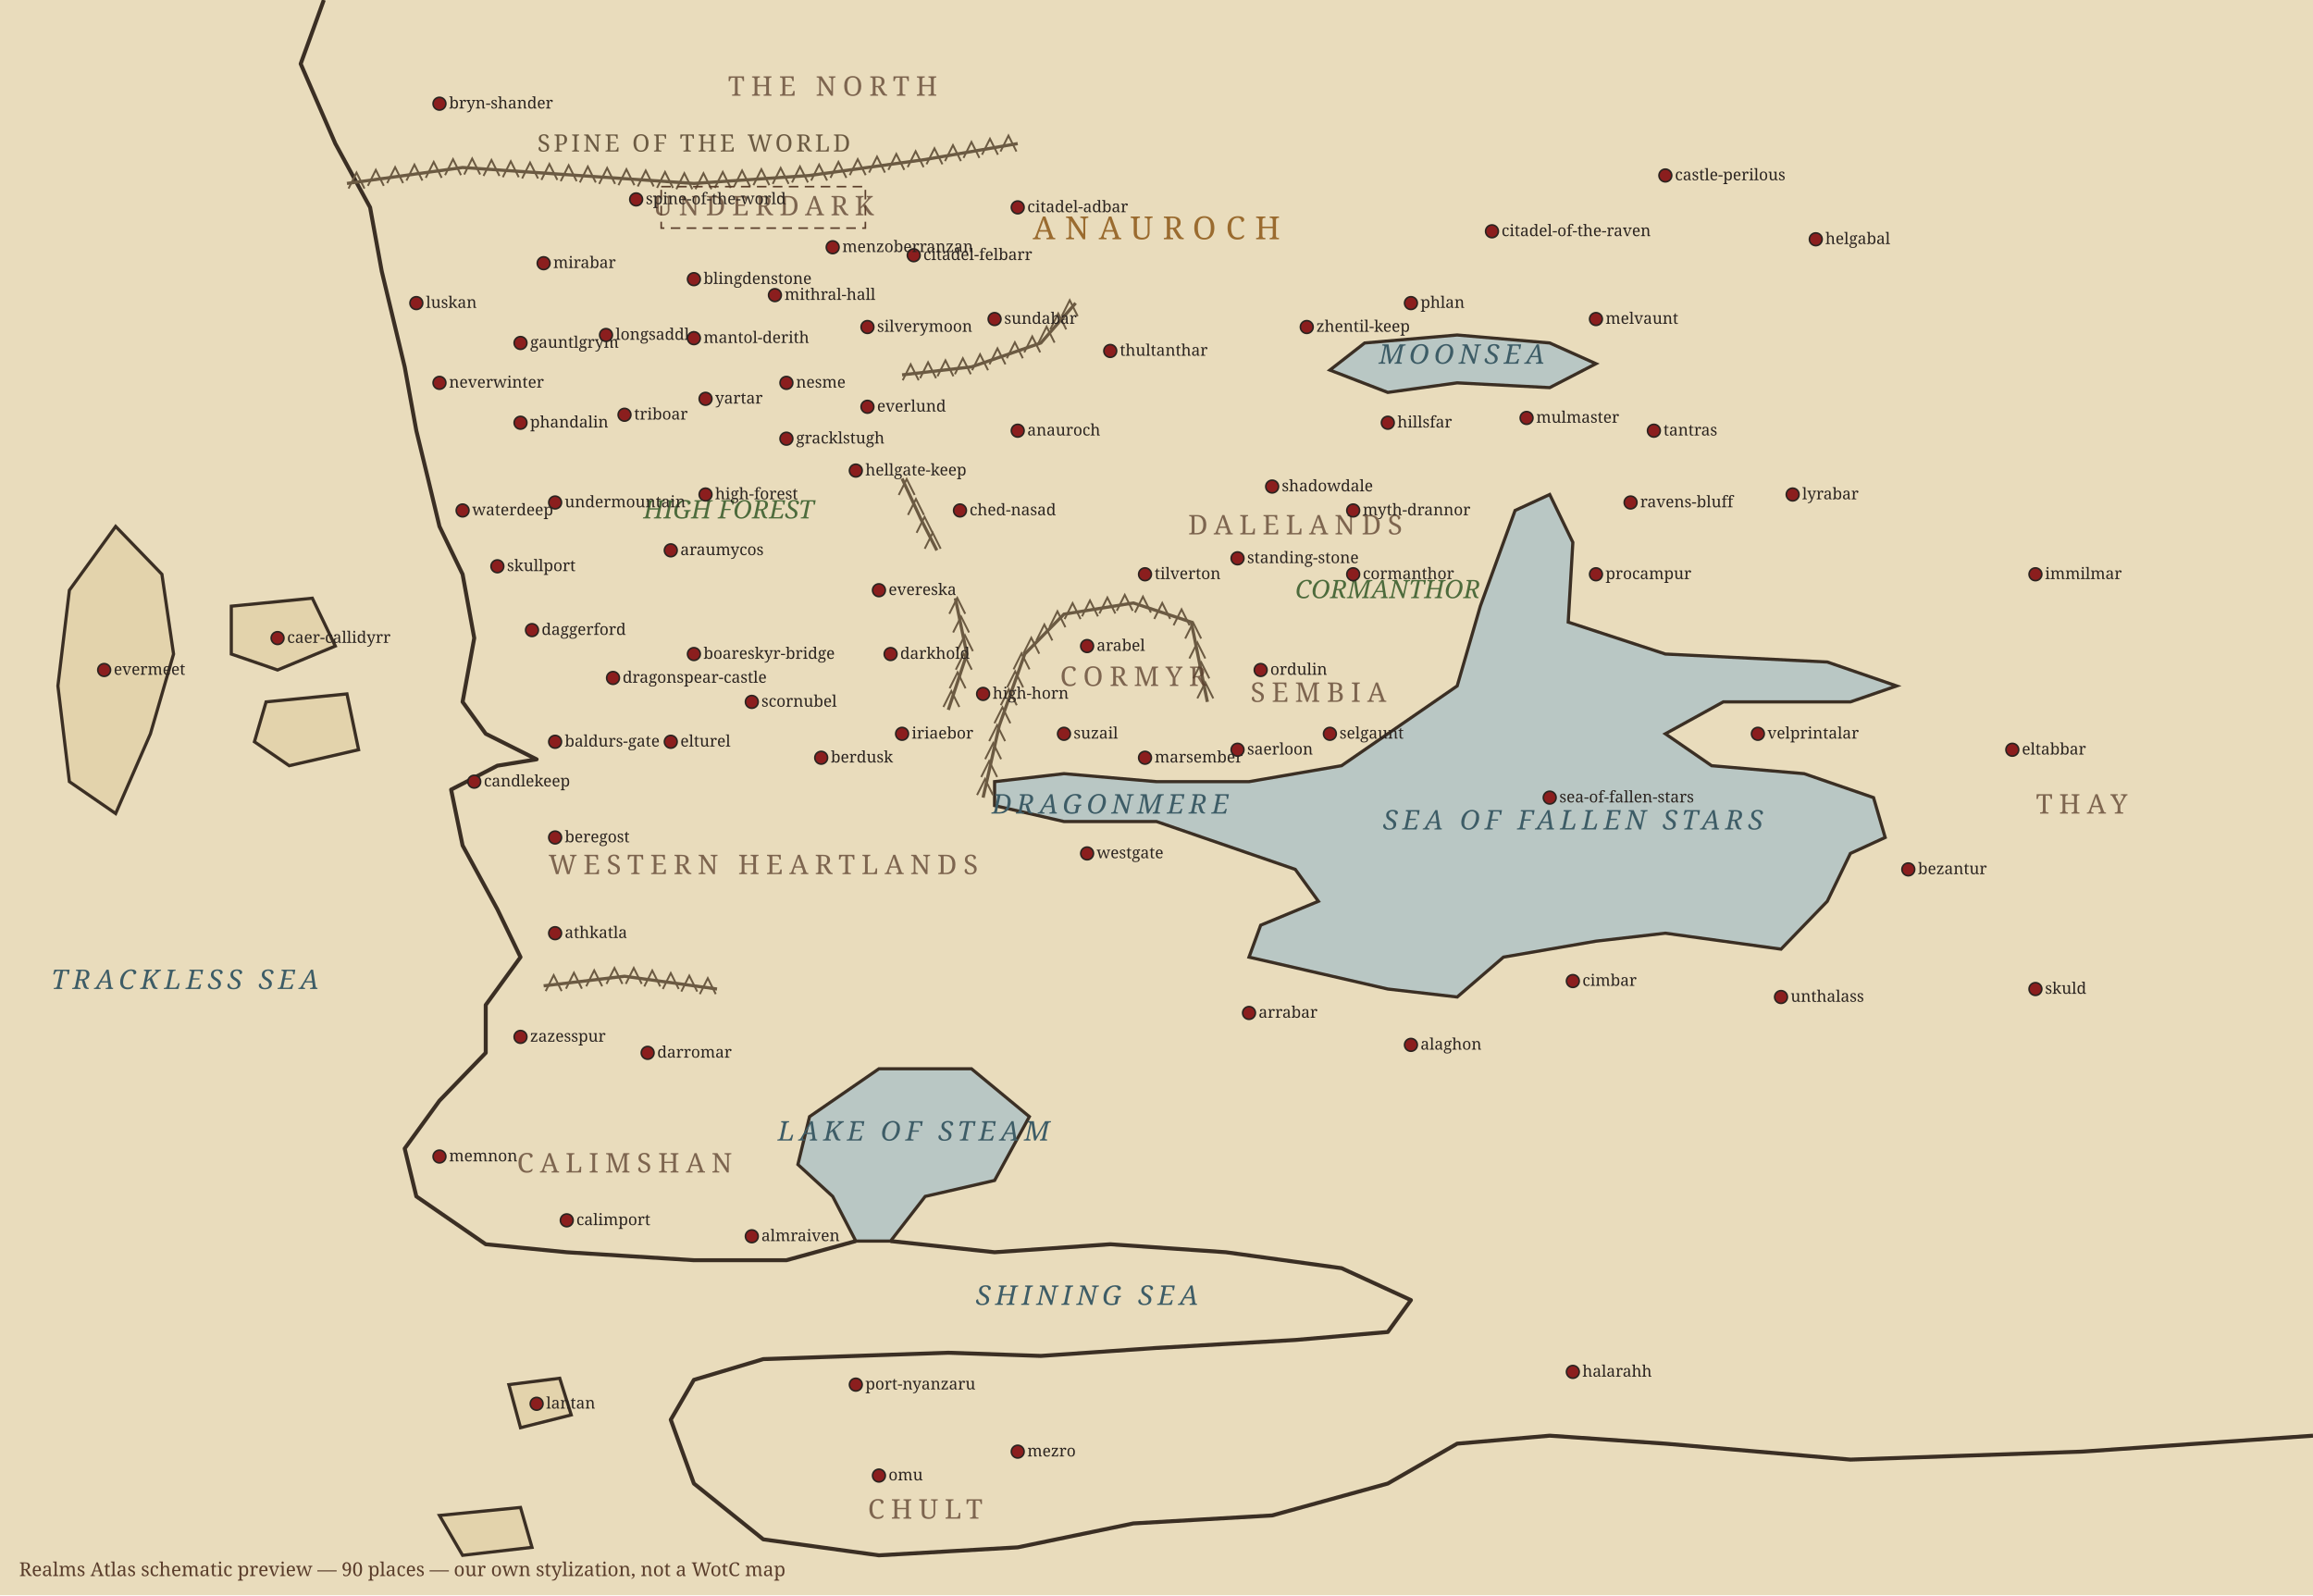
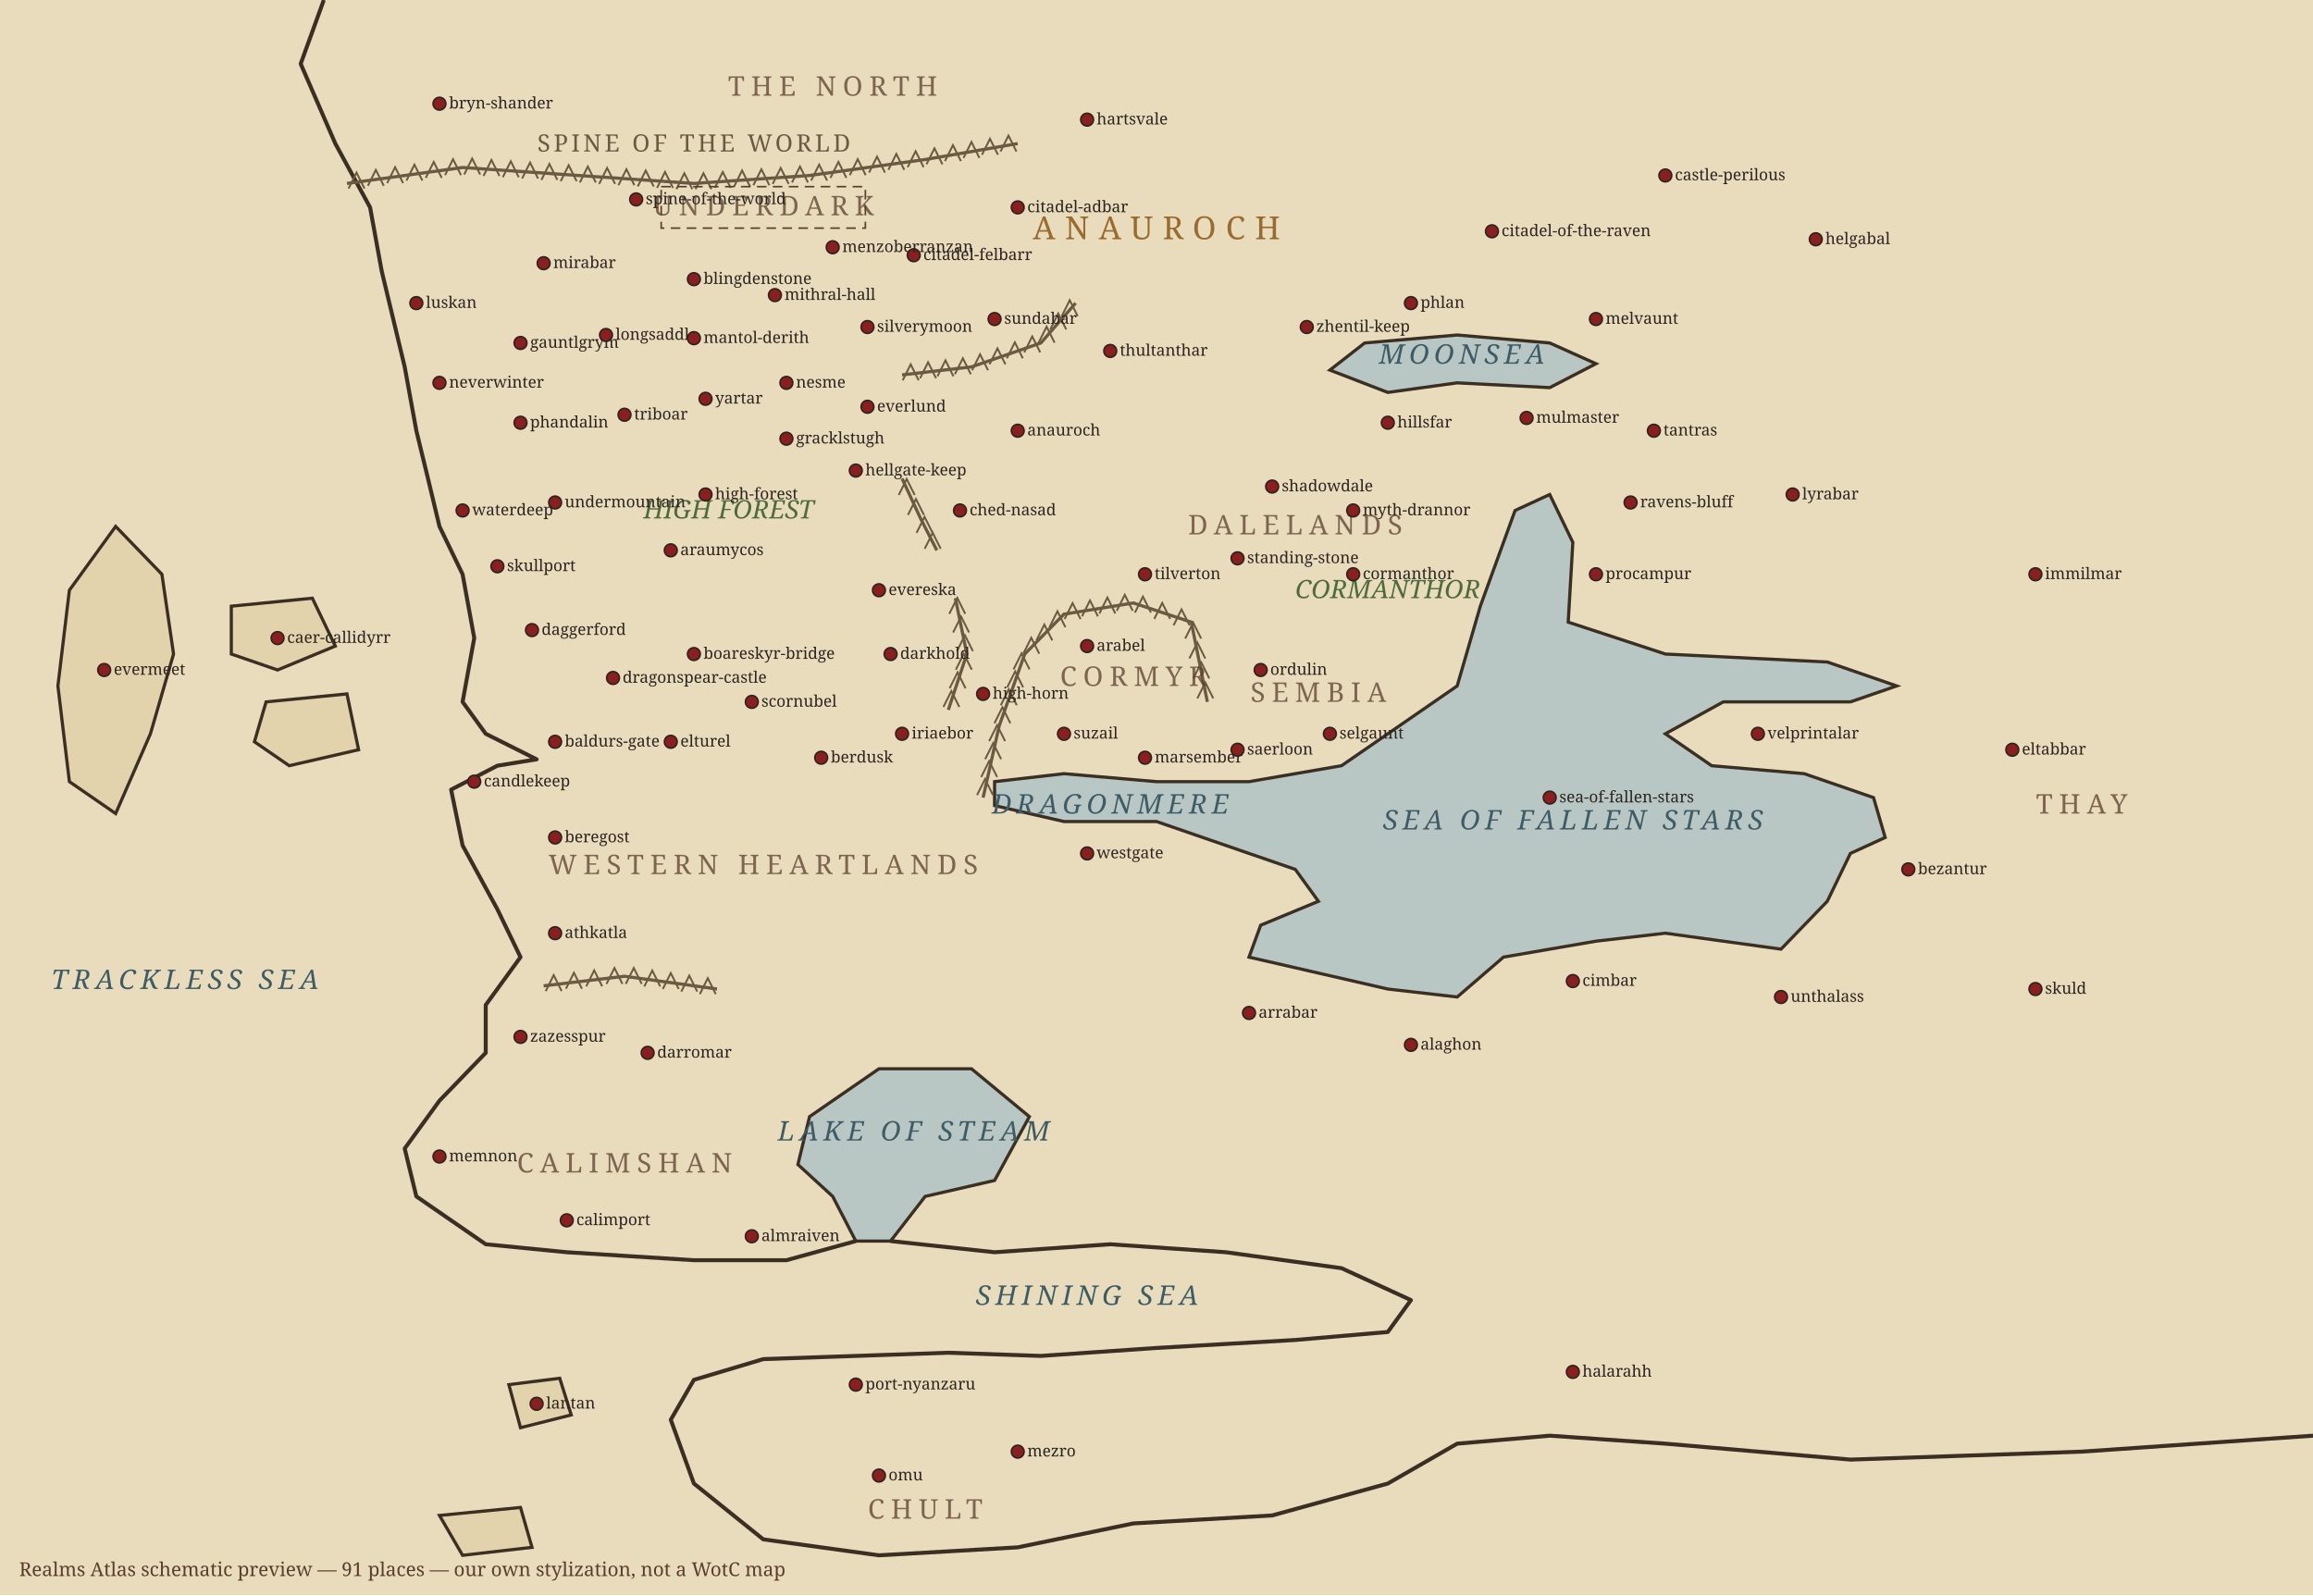
<svg xmlns="http://www.w3.org/2000/svg" viewBox="0 0 1450 1000" width="1450" height="1000" font-family="Georgia, serif">
  <defs>
    <pattern id="hatch" width="6" height="6" patternUnits="userSpaceOnUse" patternTransform="rotate(45)">
      <line x1="0" y1="0" x2="0" y2="6" stroke="#7a6a50" stroke-width="1" />
    </pattern>
  </defs>
  <rect width="1450" height="1000" fill="#e9dcbc" />
  <g id="coast">
    <polyline data-name="Sword Coast (Icewind Dale to Calimshan)" points="203,0 188.5,40 210.2,90 232,130 239.3,170 246.5,200 253.7,230 261,270 268.3,300 275.5,330 290,360 297.3,400 290,440 304.5,460 336.4,476 311.8,480 282.8,495 290,530 311.8,570 326.3,600 304.5,630 304.5,660 275.5,690 253.7,720 261,750 304.5,780 355.3,785 435,790 493,790 536.5,778" fill="none" stroke="#3b2f24" stroke-width="2.5" stroke-linejoin="round" />
    <polyline data-name="Shining Sea shore, Chultan peninsula, and the Great Sea coast east to Halruaa" points="558.3,778 623.5,785 696,780 768.5,785 841,795 884.5,815 870,835 812,840 725,845 652.5,850 594.5,848 536.5,850 478.5,852 435,865 420.5,890 435,930 478.5,965 551,975 638,970 710.5,955 797.5,950 870,930 913.5,905 971.5,900 1044,905 1160,915 1305,910 1450,900" fill="none" stroke="#3b2f24" stroke-width="2.5" stroke-linejoin="round" />
    <polygon data-name="Sea of Fallen Stars (with Dragonmere, Dragon Reach, Aglarond, Alamber Sea, Vilhon Reach)" points="623.5,490 667,485 725,490 783,490 841,480 870,460 913.5,430 928,380 949.8,320 971.5,310 986,340 983.1,390 1044,410 1145.5,415 1189,430 1160,440 1080.3,440 1044,460 1073,480 1131,485 1174.5,500 1181.8,525 1160,535 1145.5,565 1116.5,595 1044,585 1000.5,590 942.5,600 913.5,625 870,620 826.5,610 783,600 790.3,580 826.5,565 812,545 768.5,530 725,515 667,515 623.5,505 623.5,490" fill="#b9c7c4" stroke="#3b2f24" stroke-width="2" />
    <polygon data-name="Moonsea" points="833.7,232 855.5,215 913.5,210 971.5,215 1000.5,228 971.5,243 913.5,240 870,246 833.7,232" fill="#b9c7c4" stroke="#3b2f24" stroke-width="2" />
    <polygon data-name="Lake of Steam" points="507.5,700 551,670 609,670 645.3,700 623.5,740 580,750 558.3,778 536.5,778 522,750 500.2,730 507.5,700" fill="#b9c7c4" stroke="#3b2f24" stroke-width="2" />
    <polygon data-name="Evermeet" points="72.5,330 101.5,360 108.8,410 94.3,460 72.5,510 43.5,490 36.3,430 43.5,370 72.5,330" fill="#e3d3ac" stroke="#3b2f24" stroke-width="2" />
    <polygon data-name="Moonshaes: Alaron" points="145,380 195.8,375 210.2,405 174,420 145,410 145,380" fill="#e3d3ac" stroke="#3b2f24" stroke-width="2" />
    <polygon data-name="Moonshaes: Gwynneth" points="166.8,440 217.5,435 224.8,470 181.3,480 159.5,465 166.8,440" fill="#e3d3ac" stroke="#3b2f24" stroke-width="2" />
    <polygon data-name="Lantan" points="319,868 350.9,864 358.1,887 326.3,895 319,868" fill="#e3d3ac" stroke="#3b2f24" stroke-width="2" />
    <polygon data-name="Nimbral" points="275.5,950 326.3,945 333.5,970 290,975 275.5,950" fill="#e3d3ac" stroke="#3b2f24" stroke-width="2" />
  </g>
  <g id="ranges">
    <polyline data-name="Spine of the World" points="217.5,115 290,105 362.5,110 435,115 507.5,110 580,100 638,90" fill="none" stroke="#6b5a42" stroke-width="2" />
    <path d="M218.5,118.2 L223.5,108.2 L228.5,118.2" fill="none" stroke="#6b5a42" stroke-width="1.2" />
    <path d="M230.6,116.5 L235.6,106.5 L240.6,116.5" fill="none" stroke="#6b5a42" stroke-width="1.2" />
    <path d="M242.7,114.8 L247.7,104.8 L252.7,114.8" fill="none" stroke="#6b5a42" stroke-width="1.2" />
    <path d="M254.8,113.2 L259.8,103.2 L264.8,113.2" fill="none" stroke="#6b5a42" stroke-width="1.2" />
    <path d="M266.9,111.5 L271.9,101.5 L276.9,111.5" fill="none" stroke="#6b5a42" stroke-width="1.2" />
    <path d="M279.0,109.8 L284,99.8 L289.0,109.8" fill="none" stroke="#6b5a42" stroke-width="1.2" />
    <path d="M291.0,109.4 L296,99.4 L301.0,109.4" fill="none" stroke="#6b5a42" stroke-width="1.2" />
    <path d="M303.1,110.3 L308.1,100.3 L313.1,110.3" fill="none" stroke="#6b5a42" stroke-width="1.2" />
    <path d="M315.2,111.1 L320.2,101.1 L325.2,111.1" fill="none" stroke="#6b5a42" stroke-width="1.2" />
    <path d="M327.3,111.9 L332.3,101.9 L337.3,111.9" fill="none" stroke="#6b5a42" stroke-width="1.2" />
    <path d="M339.4,112.8 L344.4,102.8 L349.4,112.8" fill="none" stroke="#6b5a42" stroke-width="1.2" />
    <path d="M351.5,113.6 L356.5,103.6 L361.5,113.6" fill="none" stroke="#6b5a42" stroke-width="1.2" />
    <path d="M363.5,114.4 L368.5,104.4 L373.5,114.4" fill="none" stroke="#6b5a42" stroke-width="1.2" />
    <path d="M375.6,115.3 L380.6,105.3 L385.6,115.3" fill="none" stroke="#6b5a42" stroke-width="1.2" />
    <path d="M387.7,116.1 L392.7,106.1 L397.7,116.1" fill="none" stroke="#6b5a42" stroke-width="1.2" />
    <path d="M399.8,116.9 L404.8,106.9 L409.8,116.9" fill="none" stroke="#6b5a42" stroke-width="1.2" />
    <path d="M411.9,117.8 L416.9,107.8 L421.9,117.8" fill="none" stroke="#6b5a42" stroke-width="1.2" />
    <path d="M424.0,118.6 L429,108.6 L434.0,118.6" fill="none" stroke="#6b5a42" stroke-width="1.2" />
    <path d="M436.0,118.6 L441,108.6 L446.0,118.6" fill="none" stroke="#6b5a42" stroke-width="1.2" />
    <path d="M448.1,117.8 L453.1,107.8 L458.1,117.8" fill="none" stroke="#6b5a42" stroke-width="1.2" />
    <path d="M460.2,116.9 L465.2,106.9 L470.2,116.9" fill="none" stroke="#6b5a42" stroke-width="1.2" />
    <path d="M472.3,116.1 L477.3,106.1 L482.3,116.1" fill="none" stroke="#6b5a42" stroke-width="1.2" />
    <path d="M484.4,115.3 L489.4,105.3 L494.4,115.3" fill="none" stroke="#6b5a42" stroke-width="1.2" />
    <path d="M496.5,114.4 L501.5,104.4 L506.5,114.4" fill="none" stroke="#6b5a42" stroke-width="1.2" />
    <path d="M508.5,113.2 L513.5,103.2 L518.5,113.2" fill="none" stroke="#6b5a42" stroke-width="1.2" />
    <path d="M520.6,111.5 L525.6,101.5 L530.6,111.5" fill="none" stroke="#6b5a42" stroke-width="1.2" />
    <path d="M532.7,109.8 L537.7,99.8 L542.7,109.8" fill="none" stroke="#6b5a42" stroke-width="1.2" />
    <path d="M544.8,108.2 L549.8,98.2 L554.8,108.2" fill="none" stroke="#6b5a42" stroke-width="1.2" />
    <path d="M556.9,106.5 L561.9,96.5 L566.9,106.5" fill="none" stroke="#6b5a42" stroke-width="1.2" />
    <path d="M569.0,104.8 L574,94.8 L579.0,104.8" fill="none" stroke="#6b5a42" stroke-width="1.2" />
    <path d="M580.8,103.0 L585.8,93.0 L590.8,103.0" fill="none" stroke="#6b5a42" stroke-width="1.2" />
    <path d="M592.4,101.0 L597.4,91.0 L602.4,101.0" fill="none" stroke="#6b5a42" stroke-width="1.2" />
    <path d="M604.0,99.0 L609,89.0 L614.0,99.0" fill="none" stroke="#6b5a42" stroke-width="1.2" />
    <path d="M615.6,97.0 L620.6,87.0 L625.6,97.0" fill="none" stroke="#6b5a42" stroke-width="1.2" />
    <path d="M627.2,95.0 L632.2,85.0 L637.2,95.0" fill="none" stroke="#6b5a42" stroke-width="1.2" />
    <polyline data-name="Nether Mountains" points="565.5,235 609,230 652.5,215 674.3,190" fill="none" stroke="#6b5a42" stroke-width="2" />
    <path d="M565.9,238.4 L570.9,228.4 L575.9,238.4" fill="none" stroke="#6b5a42" stroke-width="1.2" />
    <path d="M576.8,237.1 L581.8,227.1 L586.8,237.1" fill="none" stroke="#6b5a42" stroke-width="1.2" />
    <path d="M587.7,235.9 L592.7,225.9 L597.7,235.9" fill="none" stroke="#6b5a42" stroke-width="1.2" />
    <path d="M598.6,234.6 L603.6,224.6 L608.6,234.6" fill="none" stroke="#6b5a42" stroke-width="1.2" />
    <path d="M609.4,232.1 L614.4,222.1 L619.4,232.1" fill="none" stroke="#6b5a42" stroke-width="1.2" />
    <path d="M620.3,228.4 L625.3,218.4 L630.3,228.4" fill="none" stroke="#6b5a42" stroke-width="1.2" />
    <path d="M631.2,224.6 L636.2,214.6 L641.2,224.6" fill="none" stroke="#6b5a42" stroke-width="1.2" />
    <path d="M642.1,220.9 L647.1,210.9 L652.1,220.9" fill="none" stroke="#6b5a42" stroke-width="1.2" />
    <path d="M651.1,214.8 L656.1,204.8 L661.1,214.8" fill="none" stroke="#6b5a42" stroke-width="1.2" />
    <path d="M658.4,206.5 L663.4,196.5 L668.4,206.5" fill="none" stroke="#6b5a42" stroke-width="1.2" />
    <path d="M665.6,198.2 L670.6,188.2 L675.6,198.2" fill="none" stroke="#6b5a42" stroke-width="1.2" />
    <polyline data-name="Storm Horns and Thunder Peaks" points="616.3,500 626.4,455 642.4,410 667,385 710.5,378 746.8,390 756.9,440" fill="none" stroke="#6b5a42" stroke-width="2" />
    <path d="M612.5,498.4 L617.5,488.4 L622.5,498.4" fill="none" stroke="#6b5a42" stroke-width="1.2" />
    <path d="M615.1,487.1 L620.1,477.1 L625.1,487.1" fill="none" stroke="#6b5a42" stroke-width="1.2" />
    <path d="M617.6,475.9 L622.6,465.9 L627.6,475.9" fill="none" stroke="#6b5a42" stroke-width="1.2" />
    <path d="M620.1,464.6 L625.1,454.6 L630.1,464.6" fill="none" stroke="#6b5a42" stroke-width="1.2" />
    <path d="M623.4,453.4 L628.4,443.4 L633.4,453.4" fill="none" stroke="#6b5a42" stroke-width="1.2" />
    <path d="M627.4,442.1 L632.4,432.1 L637.4,442.1" fill="none" stroke="#6b5a42" stroke-width="1.2" />
    <path d="M631.4,430.9 L636.4,420.9 L641.4,430.9" fill="none" stroke="#6b5a42" stroke-width="1.2" />
    <path d="M635.4,419.6 L640.4,409.6 L645.4,419.6" fill="none" stroke="#6b5a42" stroke-width="1.2" />
    <path d="M641.5,409.8 L646.5,399.8 L651.5,409.8" fill="none" stroke="#6b5a42" stroke-width="1.2" />
    <path d="M649.7,401.5 L654.7,391.5 L659.7,401.5" fill="none" stroke="#6b5a42" stroke-width="1.2" />
    <path d="M657.9,393.2 L662.9,383.2 L667.9,393.2" fill="none" stroke="#6b5a42" stroke-width="1.2" />
    <path d="M667.4,388.1 L672.4,378.1 L677.4,388.1" fill="none" stroke="#6b5a42" stroke-width="1.2" />
    <path d="M678.3,386.4 L683.3,376.4 L688.3,386.4" fill="none" stroke="#6b5a42" stroke-width="1.2" />
    <path d="M689.2,384.6 L694.2,374.6 L699.2,384.6" fill="none" stroke="#6b5a42" stroke-width="1.2" />
    <path d="M700.1,382.9 L705.1,372.9 L710.1,382.9" fill="none" stroke="#6b5a42" stroke-width="1.2" />
    <path d="M711.5,384.0 L716.5,374.0 L721.5,384.0" fill="none" stroke="#6b5a42" stroke-width="1.2" />
    <path d="M723.6,388.0 L728.6,378.0 L733.6,388.0" fill="none" stroke="#6b5a42" stroke-width="1.2" />
    <path d="M735.7,392.0 L740.7,382.0 L745.7,392.0" fill="none" stroke="#6b5a42" stroke-width="1.2" />
    <path d="M743.0,400.3 L748,390.3 L753.0,400.3" fill="none" stroke="#6b5a42" stroke-width="1.2" />
    <path d="M745.6,412.8 L750.6,402.8 L755.6,412.8" fill="none" stroke="#6b5a42" stroke-width="1.2" />
    <path d="M748.1,425.3 L753.1,415.3 L758.1,425.3" fill="none" stroke="#6b5a42" stroke-width="1.2" />
    <path d="M750.6,437.8 L755.6,427.8 L760.6,437.8" fill="none" stroke="#6b5a42" stroke-width="1.2" />
    <polyline data-name="Cloud Peaks" points="340.8,618 391.5,612 449.5,620" fill="none" stroke="#6b5a42" stroke-width="2" />
    <path d="M342.1,621.3 L347.1,611.3 L352.1,621.3" fill="none" stroke="#6b5a42" stroke-width="1.2" />
    <path d="M354.8,619.8 L359.8,609.8 L364.8,619.8" fill="none" stroke="#6b5a42" stroke-width="1.2" />
    <path d="M367.5,618.3 L372.5,608.3 L377.5,618.3" fill="none" stroke="#6b5a42" stroke-width="1.2" />
    <path d="M380.2,616.8 L385.2,606.8 L390.2,616.8" fill="none" stroke="#6b5a42" stroke-width="1.2" />
    <path d="M392.3,616.8 L397.3,606.8 L402.3,616.8" fill="none" stroke="#6b5a42" stroke-width="1.2" />
    <path d="M403.9,618.4 L408.9,608.4 L413.9,618.4" fill="none" stroke="#6b5a42" stroke-width="1.2" />
    <path d="M415.5,620.0 L420.5,610.0 L425.5,620.0" fill="none" stroke="#6b5a42" stroke-width="1.2" />
    <path d="M427.1,621.6 L432.1,611.6 L437.1,621.6" fill="none" stroke="#6b5a42" stroke-width="1.2" />
    <path d="M438.7,623.2 L443.7,613.2 L448.7,623.2" fill="none" stroke="#6b5a42" stroke-width="1.2" />
    <polyline data-name="Graypeaks" points="565.5,300 577.1,325 587.3,345" fill="none" stroke="#6b5a42" stroke-width="2" />
    <path d="M563.4,310.3 L568.4,300.3 L573.4,310.3" fill="none" stroke="#6b5a42" stroke-width="1.2" />
    <path d="M569.2,322.8 L574.2,312.8 L579.2,322.8" fill="none" stroke="#6b5a42" stroke-width="1.2" />
    <path d="M574.6,334.0 L579.6,324.0 L584.6,334.0" fill="none" stroke="#6b5a42" stroke-width="1.2" />
    <path d="M579.7,344.0 L584.7,334.0 L589.7,344.0" fill="none" stroke="#6b5a42" stroke-width="1.2" />
    <polyline data-name="Sunset Mountains" points="598.9,375 606.1,410 594.5,445" fill="none" stroke="#6b5a42" stroke-width="2" />
    <path d="M595.1,384.8 L600.1,374.8 L605.1,384.8" fill="none" stroke="#6b5a42" stroke-width="1.2" />
    <path d="M597.5,396.5 L602.5,386.5 L607.5,396.5" fill="none" stroke="#6b5a42" stroke-width="1.2" />
    <path d="M599.9,408.2 L604.9,398.2 L609.9,408.2" fill="none" stroke="#6b5a42" stroke-width="1.2" />
    <path d="M599.2,419.8 L604.2,409.8 L609.2,419.8" fill="none" stroke="#6b5a42" stroke-width="1.2" />
    <path d="M595.3,431.5 L600.3,421.5 L605.3,431.5" fill="none" stroke="#6b5a42" stroke-width="1.2" />
    <path d="M591.4,443.2 L596.4,433.2 L601.4,443.2" fill="none" stroke="#6b5a42" stroke-width="1.2" />
  </g>
  <g id="features">
    <text data-kind="mountains" x="435" y="95" text-anchor="middle" fill="#6b5a42" font-size="15" letter-spacing="2">SPINE OF THE WORLD</text>
    <text data-kind="forest" x="456.8" y="325" text-anchor="middle" fill="#4d6b3c" font-size="16" font-style="italic">HIGH FOREST</text>
    <text data-kind="desert" x="725" y="150" text-anchor="middle" fill="#9a6b2f" font-size="20" letter-spacing="6">ANAUROCH</text>
    <text data-kind="forest" x="870" y="375" text-anchor="middle" fill="#4d6b3c" font-size="16" font-style="italic">CORMANTHOR</text>
    <text data-kind="sea" x="986" y="520" text-anchor="middle" fill="#3d5c66" font-size="17" font-style="italic" letter-spacing="3">SEA OF FALLEN STARS</text>
    <text data-kind="sea" x="916.4" y="228" text-anchor="middle" fill="#3d5c66" font-size="17" font-style="italic" letter-spacing="3">MOONSEA</text>
    <text data-kind="sea" x="696" y="510" text-anchor="middle" fill="#3d5c66" font-size="17" font-style="italic" letter-spacing="3">DRAGONMERE</text>
    <text data-kind="sea" x="572.8" y="715" text-anchor="middle" fill="#3d5c66" font-size="17" font-style="italic" letter-spacing="3">LAKE OF STEAM</text>
    <text data-kind="sea" x="681.5" y="818" text-anchor="middle" fill="#3d5c66" font-size="17" font-style="italic" letter-spacing="3">SHINING SEA</text>
    <text data-kind="sea" x="116" y="620" text-anchor="middle" fill="#3d5c66" font-size="17" font-style="italic" letter-spacing="3">TRACKLESS SEA</text>
    <text data-kind="region" x="580" y="952" text-anchor="middle" fill="#5a3d2b" font-size="17" letter-spacing="4" opacity="0.75">CHULT</text>
    <text data-kind="region" x="1305" y="510" text-anchor="middle" fill="#5a3d2b" font-size="17" letter-spacing="4" opacity="0.75">THAY</text>
    <text data-kind="region" x="391.5" y="735" text-anchor="middle" fill="#5a3d2b" font-size="17" letter-spacing="4" opacity="0.75">CALIMSHAN</text>
    <text data-kind="region" x="710.5" y="430" text-anchor="middle" fill="#5a3d2b" font-size="17" letter-spacing="4" opacity="0.75">CORMYR</text>
    <text data-kind="region" x="826.5" y="440" text-anchor="middle" fill="#5a3d2b" font-size="17" letter-spacing="4" opacity="0.75">SEMBIA</text>
    <text data-kind="region" x="812" y="335" text-anchor="middle" fill="#5a3d2b" font-size="17" letter-spacing="4" opacity="0.75">DALELANDS</text>
    <text data-kind="region" x="522" y="60" text-anchor="middle" fill="#5a3d2b" font-size="17" letter-spacing="4" opacity="0.75">THE NORTH</text>
    <text data-kind="region" x="478.5" y="548" text-anchor="middle" fill="#5a3d2b" font-size="17" letter-spacing="4" opacity="0.75">WESTERN HEARTLANDS</text>
    <rect x="414.5" y="117" width="128" height="26" fill="none" stroke="#5a3d2b" stroke-dasharray="6 4" />
    <text data-kind="region" x="478.5" y="135" text-anchor="middle" fill="#5a3d2b" font-size="17" letter-spacing="4" opacity="0.75">UNDERDARK</text>
  </g>
  <g id="places">
    <circle cx="275.5" cy="65" r="4" fill="#8b1e1e" stroke="#2b2420" />
    <text x="281.5" y="68" font-size="10" fill="#2b2420">bryn-shander</text>
    <circle cx="261" cy="190" r="4" fill="#8b1e1e" stroke="#2b2420" />
    <text x="267" y="193" font-size="10" fill="#2b2420">luskan</text>
    <circle cx="340.8" cy="165" r="4" fill="#8b1e1e" stroke="#2b2420" />
    <text x="346.8" y="168" font-size="10" fill="#2b2420">mirabar</text>
    <circle cx="398.8" cy="125" r="4" fill="#8b1e1e" stroke="#2b2420" />
    <text x="404.8" y="128" font-size="10" fill="#2b2420">spine-of-the-world</text>
    <circle cx="275.5" cy="240" r="4" fill="#8b1e1e" stroke="#2b2420" />
    <text x="281.5" y="243" font-size="10" fill="#2b2420">neverwinter</text>
    <circle cx="326.3" cy="215" r="4" fill="#8b1e1e" stroke="#2b2420" />
    <text x="332.3" y="218" font-size="10" fill="#2b2420">gauntlgrym</text>
    <circle cx="379.9" cy="210" r="4" fill="#8b1e1e" stroke="#2b2420" />
    <text x="385.9" y="213" font-size="10" fill="#2b2420">longsaddle</text>
    <circle cx="326.3" cy="265" r="4" fill="#8b1e1e" stroke="#2b2420" />
    <text x="332.3" y="268" font-size="10" fill="#2b2420">phandalin</text>
    <circle cx="391.5" cy="260" r="4" fill="#8b1e1e" stroke="#2b2420" />
    <text x="397.5" y="263" font-size="10" fill="#2b2420">triboar</text>
    <circle cx="442.3" cy="250" r="4" fill="#8b1e1e" stroke="#2b2420" />
    <text x="448.3" y="253" font-size="10" fill="#2b2420">yartar</text>
    <circle cx="290" cy="320" r="4" fill="#8b1e1e" stroke="#2b2420" />
    <text x="296" y="323" font-size="10" fill="#2b2420">waterdeep</text>
    <circle cx="348" cy="315" r="4" fill="#8b1e1e" stroke="#2b2420" />
    <text x="354" y="318" font-size="10" fill="#2b2420">undermountain</text>
    <circle cx="311.8" cy="355" r="4" fill="#8b1e1e" stroke="#2b2420" />
    <text x="317.8" y="358" font-size="10" fill="#2b2420">skullport</text>
    <circle cx="333.5" cy="395" r="4" fill="#8b1e1e" stroke="#2b2420" />
    <text x="339.5" y="398" font-size="10" fill="#2b2420">daggerford</text>
    <circle cx="384.3" cy="425" r="4" fill="#8b1e1e" stroke="#2b2420" />
    <text x="390.3" y="428" font-size="10" fill="#2b2420">dragonspear-castle</text>
    <circle cx="485.8" cy="185" r="4" fill="#8b1e1e" stroke="#2b2420" />
    <text x="491.8" y="188" font-size="10" fill="#2b2420">mithral-hall</text>
    <circle cx="543.8" cy="205" r="4" fill="#8b1e1e" stroke="#2b2420" />
    <text x="549.8" y="208" font-size="10" fill="#2b2420">silverymoon</text>
    <circle cx="572.8" cy="160" r="4" fill="#8b1e1e" stroke="#2b2420" />
    <text x="578.8" y="163" font-size="10" fill="#2b2420">citadel-felbarr</text>
    <circle cx="638" cy="130" r="4" fill="#8b1e1e" stroke="#2b2420" />
    <text x="644" y="133" font-size="10" fill="#2b2420">citadel-adbar</text>
    <circle cx="623.5" cy="200" r="4" fill="#8b1e1e" stroke="#2b2420" />
    <text x="629.5" y="203" font-size="10" fill="#2b2420">sundabar</text>
    <circle cx="543.8" cy="255" r="4" fill="#8b1e1e" stroke="#2b2420" />
    <text x="549.8" y="258" font-size="10" fill="#2b2420">everlund</text>
    <circle cx="493" cy="240" r="4" fill="#8b1e1e" stroke="#2b2420" />
    <text x="499" y="243" font-size="10" fill="#2b2420">nesme</text>
+     <circle cx="681.5" cy="75" r="4" fill="#8b1e1e" stroke="#2b2420" />
+     <text x="687.5" y="78" font-size="10" fill="#2b2420">hartsvale</text>
    <circle cx="536.5" cy="295" r="4" fill="#8b1e1e" stroke="#2b2420" />
    <text x="542.5" y="298" font-size="10" fill="#2b2420">hellgate-keep</text>
    <circle cx="442.3" cy="310" r="4" fill="#8b1e1e" stroke="#2b2420" />
    <text x="448.3" y="313" font-size="10" fill="#2b2420">high-forest</text>
    <circle cx="551" cy="370" r="4" fill="#8b1e1e" stroke="#2b2420" />
    <text x="557" y="373" font-size="10" fill="#2b2420">evereska</text>
    <circle cx="65.3" cy="420" r="4" fill="#8b1e1e" stroke="#2b2420" />
    <text x="71.3" y="423" font-size="10" fill="#2b2420">evermeet</text>
    <circle cx="522" cy="155" r="4" fill="#8b1e1e" stroke="#2b2420" />
    <text x="528" y="158" font-size="10" fill="#2b2420">menzoberranzan</text>
    <circle cx="435" cy="175" r="4" fill="#8b1e1e" stroke="#2b2420" />
    <text x="441" y="178" font-size="10" fill="#2b2420">blingdenstone</text>
    <circle cx="435" cy="212" r="4" fill="#8b1e1e" stroke="#2b2420" />
    <text x="441" y="215" font-size="10" fill="#2b2420">mantol-derith</text>
    <circle cx="493" cy="275" r="4" fill="#8b1e1e" stroke="#2b2420" />
    <text x="499" y="278" font-size="10" fill="#2b2420">gracklstugh</text>
    <circle cx="420.5" cy="345" r="4" fill="#8b1e1e" stroke="#2b2420" />
    <text x="426.5" y="348" font-size="10" fill="#2b2420">araumycos</text>
    <circle cx="601.8" cy="320" r="4" fill="#8b1e1e" stroke="#2b2420" />
    <text x="607.8" y="323" font-size="10" fill="#2b2420">ched-nasad</text>
    <circle cx="297.3" cy="490" r="4" fill="#8b1e1e" stroke="#2b2420" />
    <text x="303.3" y="493" font-size="10" fill="#2b2420">candlekeep</text>
    <circle cx="348" cy="465" r="4" fill="#8b1e1e" stroke="#2b2420" />
    <text x="354" y="468" font-size="10" fill="#2b2420">baldurs-gate</text>
    <circle cx="348" cy="525" r="4" fill="#8b1e1e" stroke="#2b2420" />
    <text x="354" y="528" font-size="10" fill="#2b2420">beregost</text>
    <circle cx="435" cy="410" r="4" fill="#8b1e1e" stroke="#2b2420" />
    <text x="441" y="413" font-size="10" fill="#2b2420">boareskyr-bridge</text>
    <circle cx="420.5" cy="465" r="4" fill="#8b1e1e" stroke="#2b2420" />
    <text x="426.5" y="468" font-size="10" fill="#2b2420">elturel</text>
    <circle cx="471.3" cy="440" r="4" fill="#8b1e1e" stroke="#2b2420" />
    <text x="477.3" y="443" font-size="10" fill="#2b2420">scornubel</text>
    <circle cx="514.8" cy="475" r="4" fill="#8b1e1e" stroke="#2b2420" />
    <text x="520.8" y="478" font-size="10" fill="#2b2420">berdusk</text>
    <circle cx="565.5" cy="460" r="4" fill="#8b1e1e" stroke="#2b2420" />
    <text x="571.5" y="463" font-size="10" fill="#2b2420">iriaebor</text>
    <circle cx="558.3" cy="410" r="4" fill="#8b1e1e" stroke="#2b2420" />
    <text x="564.3" y="413" font-size="10" fill="#2b2420">darkhold</text>
    <circle cx="348" cy="585" r="4" fill="#8b1e1e" stroke="#2b2420" />
    <text x="354" y="588" font-size="10" fill="#2b2420">athkatla</text>
    <circle cx="406" cy="660" r="4" fill="#8b1e1e" stroke="#2b2420" />
    <text x="412" y="663" font-size="10" fill="#2b2420">darromar</text>
    <circle cx="326.3" cy="650" r="4" fill="#8b1e1e" stroke="#2b2420" />
    <text x="332.3" y="653" font-size="10" fill="#2b2420">zazesspur</text>
    <circle cx="275.5" cy="725" r="4" fill="#8b1e1e" stroke="#2b2420" />
    <text x="281.5" y="728" font-size="10" fill="#2b2420">memnon</text>
    <circle cx="355.3" cy="765" r="4" fill="#8b1e1e" stroke="#2b2420" />
    <text x="361.3" y="768" font-size="10" fill="#2b2420">calimport</text>
    <circle cx="471.3" cy="775" r="4" fill="#8b1e1e" stroke="#2b2420" />
    <text x="477.3" y="778" font-size="10" fill="#2b2420">almraiven</text>
    <circle cx="616.3" cy="435" r="4" fill="#8b1e1e" stroke="#2b2420" />
    <text x="622.3" y="438" font-size="10" fill="#2b2420">high-horn</text>
    <circle cx="667" cy="460" r="4" fill="#8b1e1e" stroke="#2b2420" />
    <text x="673" y="463" font-size="10" fill="#2b2420">suzail</text>
    <circle cx="717.8" cy="475" r="4" fill="#8b1e1e" stroke="#2b2420" />
    <text x="723.8" y="478" font-size="10" fill="#2b2420">marsember</text>
    <circle cx="681.5" cy="405" r="4" fill="#8b1e1e" stroke="#2b2420" />
    <text x="687.5" y="408" font-size="10" fill="#2b2420">arabel</text>
    <circle cx="717.8" cy="360" r="4" fill="#8b1e1e" stroke="#2b2420" />
    <text x="723.8" y="363" font-size="10" fill="#2b2420">tilverton</text>
    <circle cx="681.5" cy="535" r="4" fill="#8b1e1e" stroke="#2b2420" />
    <text x="687.5" y="538" font-size="10" fill="#2b2420">westgate</text>
    <circle cx="775.8" cy="470" r="4" fill="#8b1e1e" stroke="#2b2420" />
    <text x="781.8" y="473" font-size="10" fill="#2b2420">saerloon</text>
    <circle cx="833.7" cy="460" r="4" fill="#8b1e1e" stroke="#2b2420" />
    <text x="839.7" y="463" font-size="10" fill="#2b2420">selgaunt</text>
    <circle cx="790.3" cy="420" r="4" fill="#8b1e1e" stroke="#2b2420" />
    <text x="796.3" y="423" font-size="10" fill="#2b2420">ordulin</text>
    <circle cx="775.8" cy="350" r="4" fill="#8b1e1e" stroke="#2b2420" />
    <text x="781.8" y="353" font-size="10" fill="#2b2420">standing-stone</text>
    <circle cx="797.5" cy="305" r="4" fill="#8b1e1e" stroke="#2b2420" />
    <text x="803.5" y="308" font-size="10" fill="#2b2420">shadowdale</text>
    <circle cx="848.3" cy="320" r="4" fill="#8b1e1e" stroke="#2b2420" />
    <text x="854.3" y="323" font-size="10" fill="#2b2420">myth-drannor</text>
    <circle cx="848.3" cy="360" r="4" fill="#8b1e1e" stroke="#2b2420" />
    <text x="854.3" y="363" font-size="10" fill="#2b2420">cormanthor</text>
    <circle cx="819.2" cy="205" r="4" fill="#8b1e1e" stroke="#2b2420" />
    <text x="825.2" y="208" font-size="10" fill="#2b2420">zhentil-keep</text>
    <circle cx="884.5" cy="190" r="4" fill="#8b1e1e" stroke="#2b2420" />
    <text x="890.5" y="193" font-size="10" fill="#2b2420">phlan</text>
    <circle cx="1000.5" cy="200" r="4" fill="#8b1e1e" stroke="#2b2420" />
    <text x="1006.5" y="203" font-size="10" fill="#2b2420">melvaunt</text>
    <circle cx="870" cy="265" r="4" fill="#8b1e1e" stroke="#2b2420" />
    <text x="876" y="268" font-size="10" fill="#2b2420">hillsfar</text>
    <circle cx="957" cy="262" r="4" fill="#8b1e1e" stroke="#2b2420" />
    <text x="963" y="265" font-size="10" fill="#2b2420">mulmaster</text>
    <circle cx="935.3" cy="145" r="4" fill="#8b1e1e" stroke="#2b2420" />
    <text x="941.3" y="148" font-size="10" fill="#2b2420">citadel-of-the-raven</text>
    <circle cx="696" cy="220" r="4" fill="#8b1e1e" stroke="#2b2420" />
    <text x="702" y="223" font-size="10" fill="#2b2420">thultanthar</text>
    <circle cx="638" cy="270" r="4" fill="#8b1e1e" stroke="#2b2420" />
    <text x="644" y="273" font-size="10" fill="#2b2420">anauroch</text>
    <circle cx="1044" cy="110" r="4" fill="#8b1e1e" stroke="#2b2420" />
    <text x="1050" y="113" font-size="10" fill="#2b2420">castle-perilous</text>
    <circle cx="1138.3" cy="150" r="4" fill="#8b1e1e" stroke="#2b2420" />
    <text x="1144.3" y="153" font-size="10" fill="#2b2420">helgabal</text>
    <circle cx="1036.8" cy="270" r="4" fill="#8b1e1e" stroke="#2b2420" />
    <text x="1042.8" y="273" font-size="10" fill="#2b2420">tantras</text>
    <circle cx="1022.2" cy="315" r="4" fill="#8b1e1e" stroke="#2b2420" />
    <text x="1028.2" y="318" font-size="10" fill="#2b2420">ravens-bluff</text>
    <circle cx="1000.5" cy="360" r="4" fill="#8b1e1e" stroke="#2b2420" />
    <text x="1006.5" y="363" font-size="10" fill="#2b2420">procampur</text>
    <circle cx="1123.8" cy="310" r="4" fill="#8b1e1e" stroke="#2b2420" />
    <text x="1129.8" y="313" font-size="10" fill="#2b2420">lyrabar</text>
    <circle cx="1276" cy="360" r="4" fill="#8b1e1e" stroke="#2b2420" />
    <text x="1282" y="363" font-size="10" fill="#2b2420">immilmar</text>
    <circle cx="1102" cy="460" r="4" fill="#8b1e1e" stroke="#2b2420" />
    <text x="1108" y="463" font-size="10" fill="#2b2420">velprintalar</text>
    <circle cx="1261.5" cy="470" r="4" fill="#8b1e1e" stroke="#2b2420" />
    <text x="1267.5" y="473" font-size="10" fill="#2b2420">eltabbar</text>
    <circle cx="1196.3" cy="545" r="4" fill="#8b1e1e" stroke="#2b2420" />
    <text x="1202.3" y="548" font-size="10" fill="#2b2420">bezantur</text>
    <circle cx="1276" cy="620" r="4" fill="#8b1e1e" stroke="#2b2420" />
    <text x="1282" y="623" font-size="10" fill="#2b2420">skuld</text>
    <circle cx="1116.5" cy="625" r="4" fill="#8b1e1e" stroke="#2b2420" />
    <text x="1122.5" y="628" font-size="10" fill="#2b2420">unthalass</text>
    <circle cx="986" cy="615" r="4" fill="#8b1e1e" stroke="#2b2420" />
    <text x="992" y="618" font-size="10" fill="#2b2420">cimbar</text>
    <circle cx="884.5" cy="655" r="4" fill="#8b1e1e" stroke="#2b2420" />
    <text x="890.5" y="658" font-size="10" fill="#2b2420">alaghon</text>
    <circle cx="783" cy="635" r="4" fill="#8b1e1e" stroke="#2b2420" />
    <text x="789" y="638" font-size="10" fill="#2b2420">arrabar</text>
    <circle cx="986" cy="860" r="4" fill="#8b1e1e" stroke="#2b2420" />
    <text x="992" y="863" font-size="10" fill="#2b2420">halarahh</text>
    <circle cx="536.5" cy="868" r="4" fill="#8b1e1e" stroke="#2b2420" />
    <text x="542.5" y="871" font-size="10" fill="#2b2420">port-nyanzaru</text>
    <circle cx="638" cy="910" r="4" fill="#8b1e1e" stroke="#2b2420" />
    <text x="644" y="913" font-size="10" fill="#2b2420">mezro</text>
    <circle cx="551" cy="925" r="4" fill="#8b1e1e" stroke="#2b2420" />
    <text x="557" y="928" font-size="10" fill="#2b2420">omu</text>
    <circle cx="174" cy="400" r="4" fill="#8b1e1e" stroke="#2b2420" />
    <text x="180" y="403" font-size="10" fill="#2b2420">caer-callidyrr</text>
    <circle cx="336.4" cy="880" r="4" fill="#8b1e1e" stroke="#2b2420" />
    <text x="342.4" y="883" font-size="10" fill="#2b2420">lantan</text>
    <circle cx="971.5" cy="500" r="4" fill="#8b1e1e" stroke="#2b2420" />
    <text x="977.5" y="503" font-size="10" fill="#2b2420">sea-of-fallen-stars</text>
  </g>
-   <text x="12" y="988" font-size="12" fill="#5a3d2b">Realms Atlas schematic preview — 90 places — our own stylization, not a WotC map</text>
+   <text x="12" y="988" font-size="12" fill="#5a3d2b">Realms Atlas schematic preview — 91 places — our own stylization, not a WotC map</text>
</svg>
